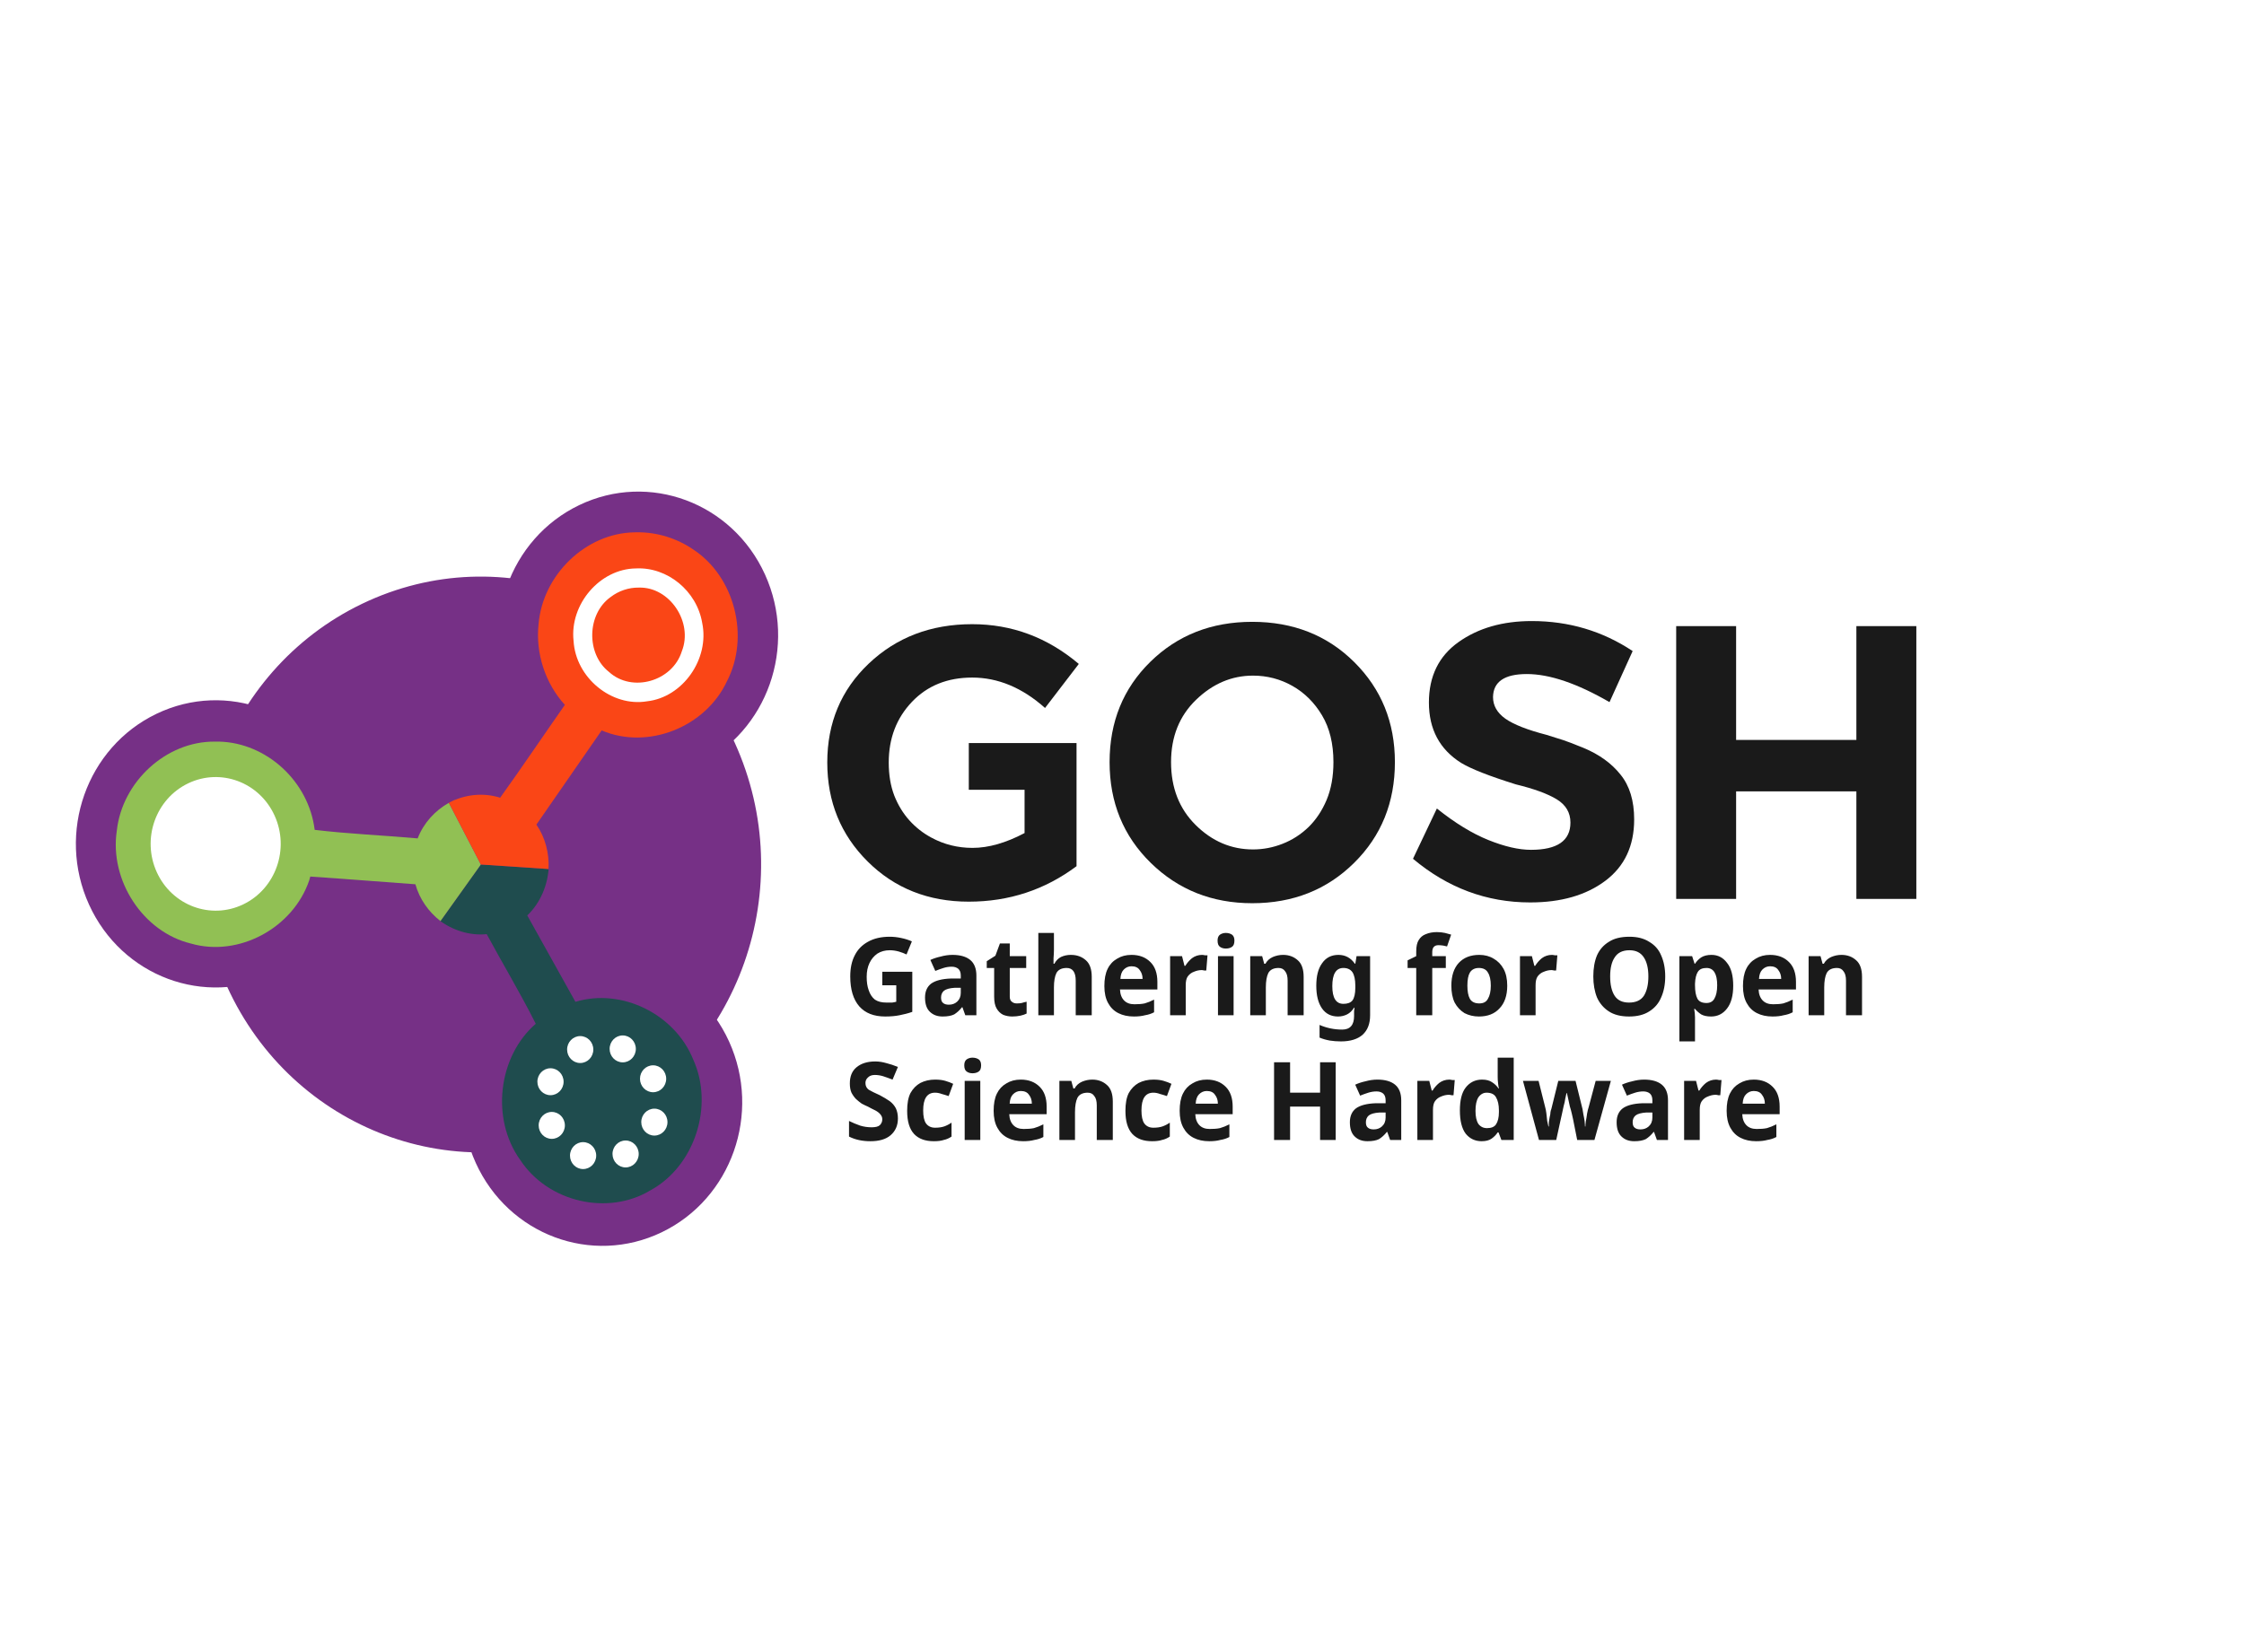
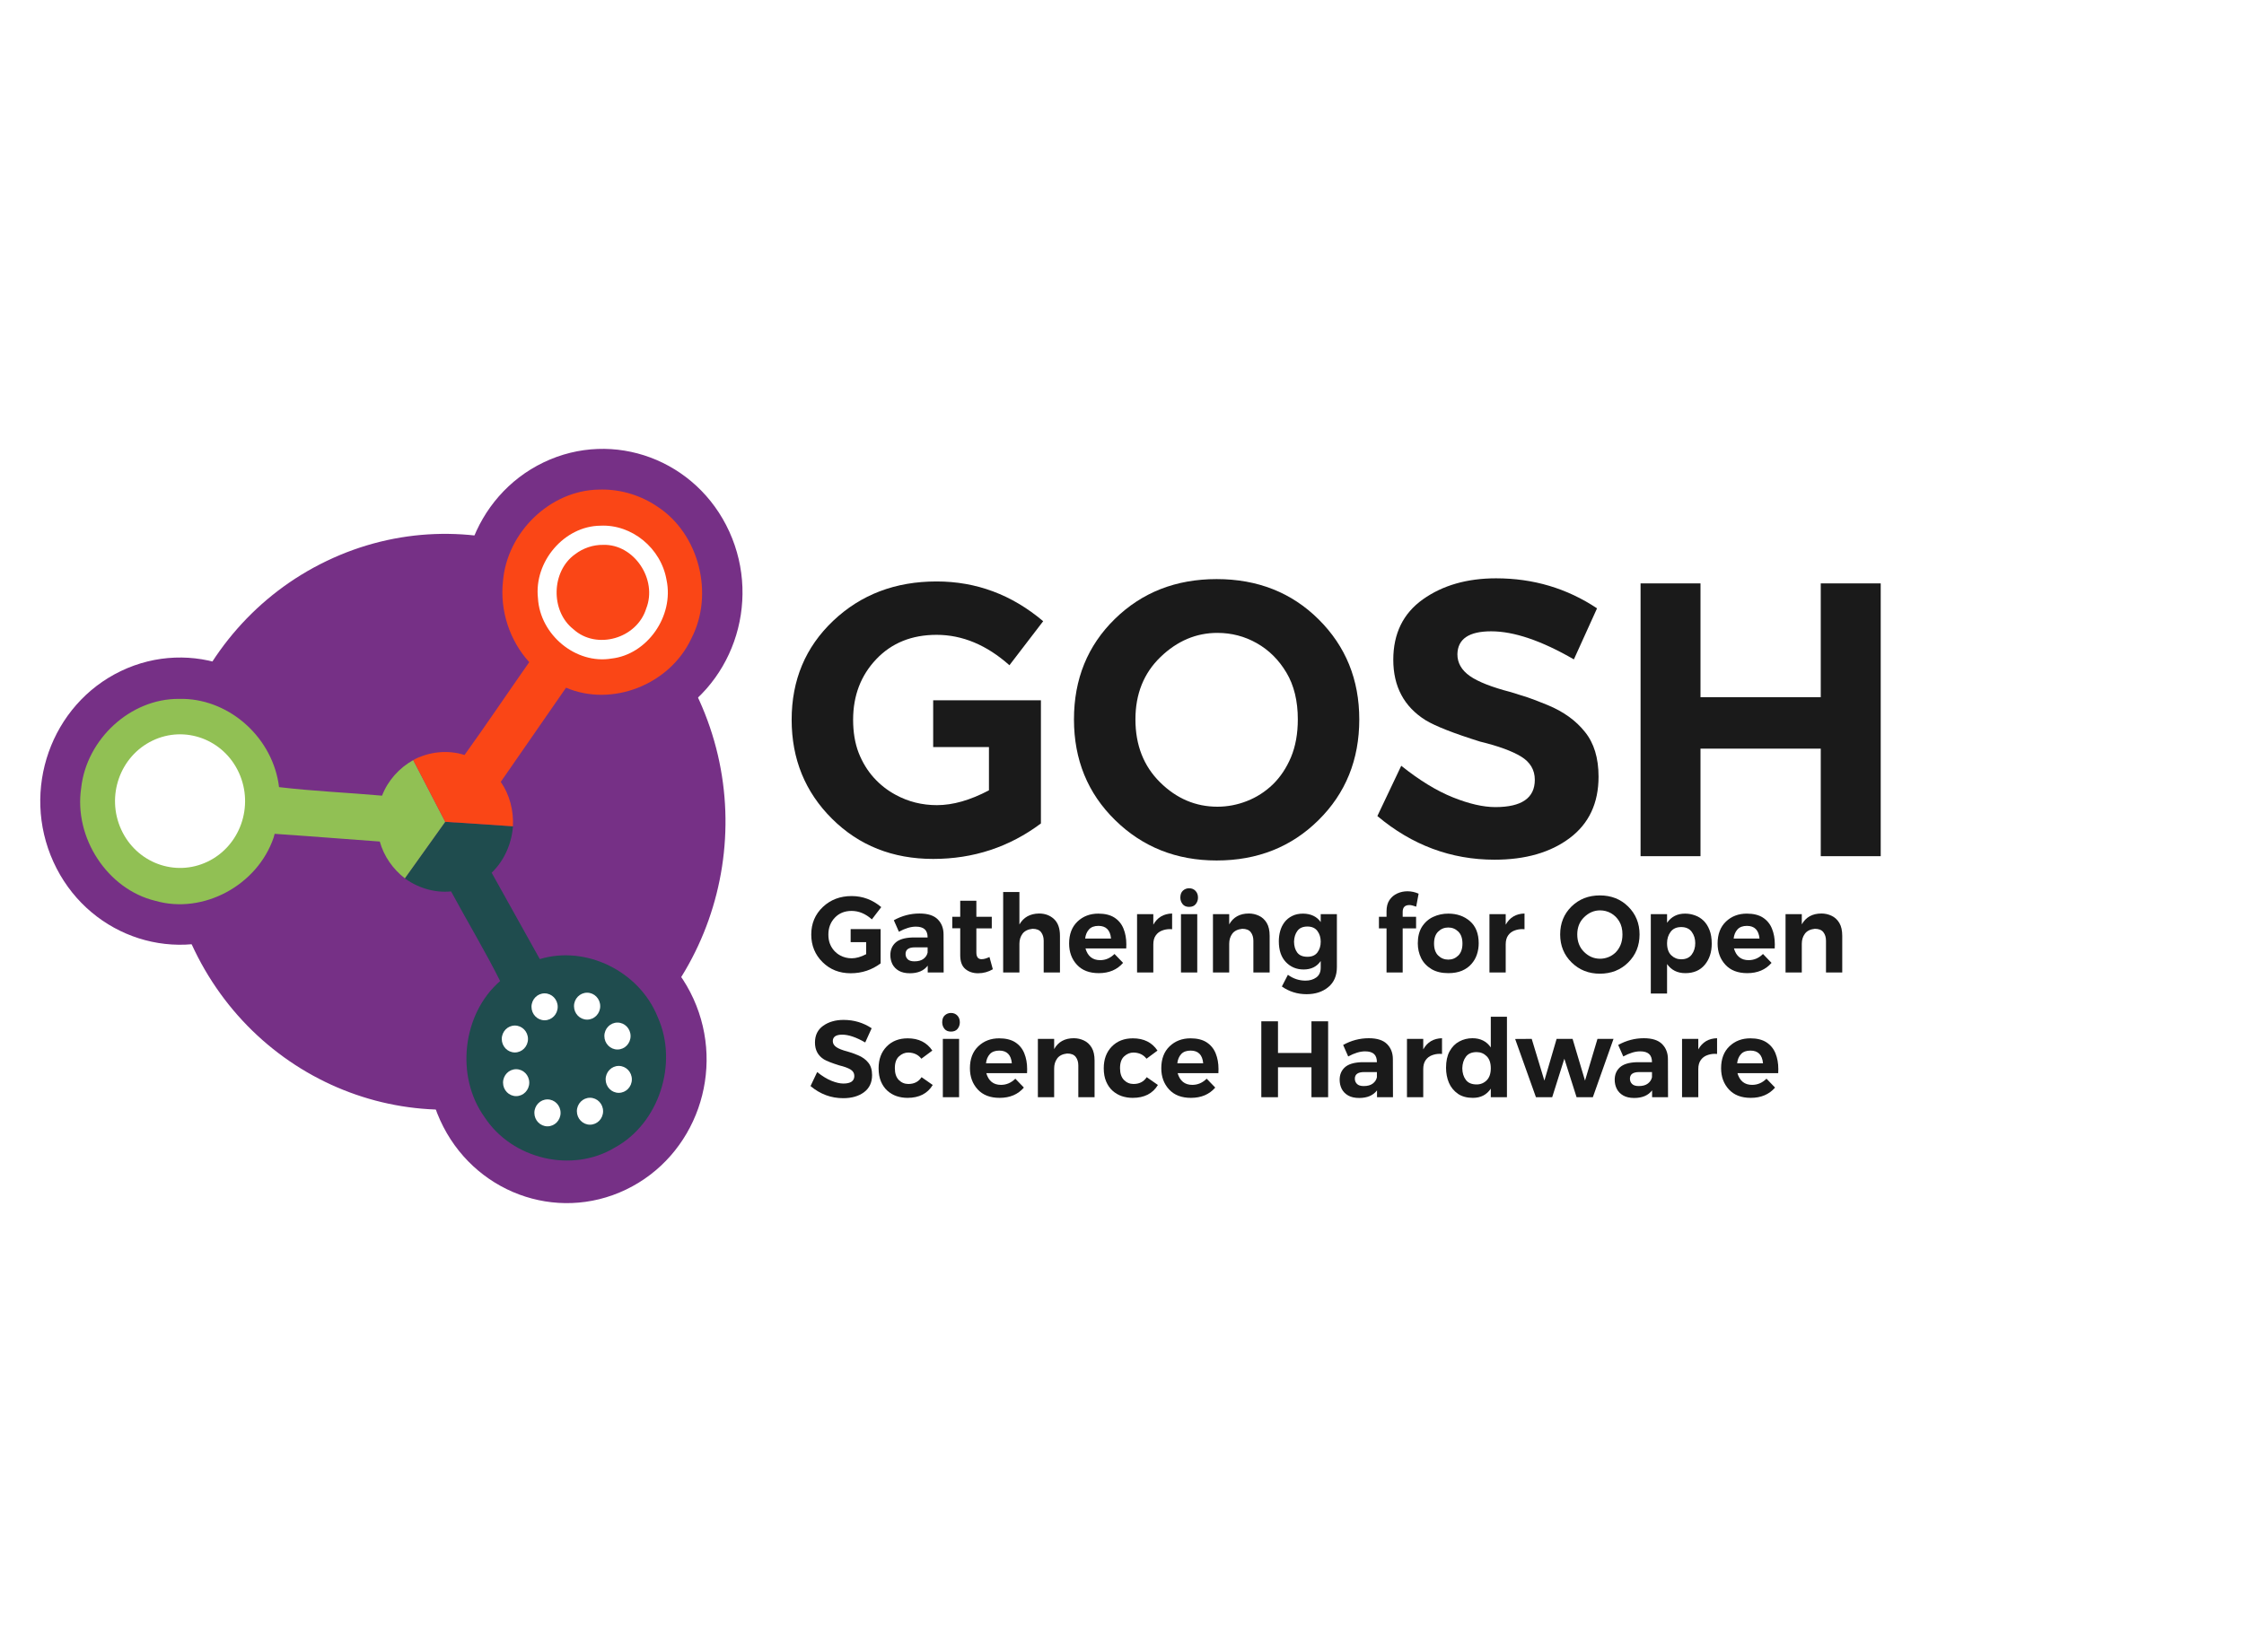
<svg xmlns="http://www.w3.org/2000/svg" width="84.186mm" height="61.994mm" viewBox="0 0 84.186 61.994" version="1.1" id="svg8">
  <defs id="defs2">
    </defs>
  <g id="layer1" transform="translate(4.144407,-97.46179)" style="display:inline">
    <rect style="opacity:1;fill:#ffffff;fill-opacity:1;stroke:none;stroke-width:0.853;stroke-linecap:square;stroke-linejoin:miter;stroke-miterlimit:4;stroke-dasharray:none;stroke-opacity:0" id="rect895" width="84.186" height="61.994" x="-4.144" y="97.462" />
-     <g id="g1544" transform="translate(0,0.4501847)">
-       <g transform="matrix(0.9450698,0,0,0.9710735,5.778709,40.21)" id="g2275">
+     <g id="g1323" transform="translate(0,2.053797)">
+       <g transform="matrix(0.9450698,0,0,0.9710735,4.442361,37.00277)" id="g2275">
        <g id="text12-6-2" style="font-style:normal;font-variant:normal;font-weight:600;font-stretch:normal;font-size:15.061px;line-height:1.15;font-family:'Argentum Sans';-inkscape-font-specification:'Argentum Sans Semi-Bold';letter-spacing:0px;fill:#1a1a1a;fill-opacity:1;stroke-width:0.265" aria-label="GOSH ">
          <path id="path847" style="font-style:normal;font-variant:normal;font-weight:600;font-stretch:normal;font-family:'Argentum Sans';-inkscape-font-specification:'Argentum Sans Semi-Bold';fill:#1a1a1a;fill-opacity:1;stroke-width:0.265" d="M 27.958,93.338 Q 25.548,93.338 23.944,91.787 22.34,90.235 22.34,87.961 22.34,85.657 23.989,84.136 25.638,82.615 28.093,82.615 30.458,82.615 32.325,84.151 L 30.985,85.853 Q 29.629,84.678 28.093,84.678 26.617,84.678 25.699,85.619 24.78,86.561 24.78,87.961 24.78,88.677 24.998,89.234 25.224,89.791 25.601,90.198 25.977,90.604 26.467,90.86 27.22,91.26 28.108,91.26 29.057,91.26 30.172,90.687 V 89.015 H 27.958 V 87.208 H 32.235 V 91.967 Q 30.352,93.338 27.958,93.338 Z" />
          <path id="path849" style="font-style:normal;font-variant:normal;font-weight:600;font-stretch:normal;font-family:'Argentum Sans';-inkscape-font-specification:'Argentum Sans Semi-Bold';fill:#1a1a1a;fill-opacity:1;stroke-width:0.265" d="M 39.21,93.398 Q 36.816,93.398 35.181,91.839 33.547,90.281 33.547,87.946 33.547,85.612 35.166,84.068 36.785,82.524 39.21,82.524 41.65,82.524 43.262,84.083 44.873,85.642 44.873,87.946 44.873,90.281 43.254,91.839 41.635,93.398 39.21,93.398 Z M 39.24,91.32 Q 39.843,91.32 40.415,91.101 40.987,90.883 41.439,90.461 41.891,90.032 42.162,89.407 42.433,88.774 42.433,87.946 42.433,86.877 41.981,86.139 41.53,85.401 40.807,85.002 40.084,84.603 39.24,84.603 37.975,84.603 36.981,85.536 35.987,86.47 35.987,87.946 35.987,89.437 36.966,90.378 37.945,91.32 39.24,91.32 Z" />
          <path id="path851" style="font-style:normal;font-variant:normal;font-weight:600;font-stretch:normal;font-family:'Argentum Sans';-inkscape-font-specification:'Argentum Sans Semi-Bold';fill:#1a1a1a;fill-opacity:1;stroke-width:0.265" d="M 50.244,93.368 Q 47.654,93.368 45.591,91.681 L 46.539,89.738 Q 47.624,90.582 48.588,90.958 49.552,91.335 50.275,91.335 51.841,91.335 51.841,90.281 51.841,89.708 51.299,89.384 50.756,89.061 49.672,88.805 48.091,88.323 47.503,87.976 46.223,87.193 46.223,85.642 46.223,84.121 47.398,83.307 48.573,82.494 50.305,82.494 52.519,82.494 54.311,83.654 L 53.392,85.627 Q 51.464,84.542 50.109,84.542 48.783,84.542 48.768,85.431 48.768,85.928 49.258,86.267 49.755,86.606 50.892,86.892 L 51.555,87.095 Q 51.773,87.163 52.36,87.396 53.294,87.773 53.829,88.428 54.371,89.076 54.371,90.16 54.371,91.696 53.226,92.532 52.082,93.368 50.244,93.368 Z" />
          <path id="path853" style="font-style:normal;font-variant:normal;font-weight:600;font-stretch:normal;font-family:'Argentum Sans';-inkscape-font-specification:'Argentum Sans Semi-Bold';fill:#1a1a1a;fill-opacity:1;stroke-width:0.265" d="M 65.572,93.232 H 63.192 V 89.076 H 58.418 V 93.232 H 56.039 V 82.69 H 58.418 V 87.088 H 63.192 V 82.69 H 65.572 Z" />
        </g>
      </g>
-       <g style="stroke-width:5.444" transform="matrix(0.07934171,0,0,0.08152482,-7.18997,107.7892)" id="g146-0">
+       <g style="stroke-width:5.444" transform="matrix(0.07934171,0,0,0.08152482,-8.526317,104.582)" id="g146-0">
        <g transform="matrix(4.309413,0,0,4.309413,-1846.956,-681.3807)" id="g4967-5" style="color:#000000;clip-rule:nonzero;display:inline;overflow:visible;visibility:visible;opacity:1;isolation:auto;mix-blend-mode:normal;color-interpolation:sRGB;color-interpolation-filters:linearRGB;solid-color:#000000;solid-opacity:1;fill:#763086;fill-opacity:1;fill-rule:nonzero;stroke-width:5.444;stroke-linecap:butt;stroke-linejoin:miter;stroke-miterlimit:4;stroke-dasharray:none;stroke-dashoffset:0;stroke-opacity:1;color-rendering:auto;image-rendering:auto;shape-rendering:auto;text-rendering:auto;enable-background:accumulate">
          <path d="M 518.11,206.768 C 525.297,222.154 518.651,240.454 503.268,247.639 487.883,254.827 469.584,248.179 462.397,232.792 455.21,217.41 461.855,199.111 477.241,191.924 492.625,184.736 510.923,191.383 518.11,206.768 Z" id="path4969-7" style="color:#000000;clip-rule:nonzero;display:inline;overflow:visible;visibility:visible;isolation:auto;mix-blend-mode:normal;color-interpolation:sRGB;color-interpolation-filters:linearRGB;solid-color:#000000;solid-opacity:1;fill:#763086;fill-opacity:1;fill-rule:nonzero;stroke-width:5.444;stroke-linecap:butt;stroke-linejoin:miter;stroke-miterlimit:4;stroke-dasharray:none;stroke-dashoffset:0;stroke-opacity:1;color-rendering:auto;image-rendering:auto;shape-rendering:auto;text-rendering:auto;enable-background:accumulate" />
        </g>
        <g transform="matrix(2.149442,0,0,2.149442,-730.5311,-97.22835)" id="g4195-3" style="color:#000000;clip-rule:nonzero;display:inline;overflow:visible;visibility:visible;opacity:1;isolation:auto;mix-blend-mode:normal;color-interpolation:sRGB;color-interpolation-filters:linearRGB;solid-color:#000000;solid-opacity:1;fill:#763086;fill-opacity:1;fill-rule:nonzero;stroke-width:17.876;stroke-linecap:butt;stroke-linejoin:miter;stroke-miterlimit:4;stroke-dasharray:none;stroke-dashoffset:0;stroke-opacity:1;color-rendering:auto;image-rendering:auto;shape-rendering:auto;text-rendering:auto;enable-background:accumulate">
          <path d="M 518.11,206.768 C 525.297,222.154 518.651,240.454 503.268,247.639 487.883,254.827 469.584,248.179 462.397,232.792 455.21,217.41 461.855,199.111 477.241,191.924 492.625,184.736 510.923,191.383 518.11,206.768 Z" id="path4197-2" style="color:#000000;clip-rule:nonzero;display:inline;overflow:visible;visibility:visible;isolation:auto;mix-blend-mode:normal;color-interpolation:sRGB;color-interpolation-filters:linearRGB;solid-color:#000000;solid-opacity:1;fill:#763086;fill-opacity:1;fill-rule:nonzero;stroke-width:17.876;stroke-linecap:butt;stroke-linejoin:miter;stroke-miterlimit:4;stroke-dasharray:none;stroke-dashoffset:0;stroke-opacity:1;color-rendering:auto;image-rendering:auto;shape-rendering:auto;text-rendering:auto;enable-background:accumulate" />
        </g>
        <path style="fill:#1f4c4e;stroke-width:5.444" d="M 265.747,265.749 246.655,291.776 C 246.414,291.594 246.179,291.405 245.942,291.217 245.929,291.237 245.916,291.257 245.903,291.276 252.353,296.048 260.496,298.586 268.523,297.8 276.127,311.531 284.722,325.434 291.712,339.059 273.83,354.158 270.436,382.925 284.372,401.747 297.481,421.165 325.8,427.598 345.991,415.686 366.792,404.66 376.114,376.944 366.198,355.589 357.532,334.535 332.285,322.502 310.468,328.952 302.878,315.699 295.288,302.447 287.698,289.194 293.921,283.419 297.477,275.103 297.866,266.665 297.845,266.663 297.824,266.661 297.804,266.659 297.794,267.045 297.787,267.431 297.767,267.817 L 265.748,265.749 Z" id="path4971-7" />
        <path style="fill:none;stroke:#8cbd4f;stroke-width:92.532;stroke-miterlimit:10" id="path5013-2" d="M 139.617,255.007" stroke-miterlimit="10" />
        <g transform="matrix(2.149442,0,0,2.149442,-913.4057,-216.1652)" id="g4187-1" style="color:#000000;clip-rule:nonzero;display:inline;overflow:visible;visibility:visible;opacity:1;isolation:auto;mix-blend-mode:normal;color-interpolation:sRGB;color-interpolation-filters:linearRGB;solid-color:#000000;solid-opacity:1;fill:#763086;fill-opacity:1;fill-rule:nonzero;stroke-width:17.876;stroke-linecap:butt;stroke-linejoin:miter;stroke-miterlimit:4;stroke-dasharray:none;stroke-dashoffset:0;stroke-opacity:1;color-rendering:auto;image-rendering:auto;shape-rendering:auto;text-rendering:auto;enable-background:accumulate">
          <path d="M 518.11,206.768 C 525.297,222.154 518.651,240.454 503.268,247.639 487.883,254.827 469.584,248.179 462.397,232.792 455.21,217.41 461.855,199.111 477.241,191.924 492.625,184.736 510.923,191.383 518.11,206.768 Z" id="path4189-3" style="color:#000000;clip-rule:nonzero;display:inline;overflow:visible;visibility:visible;isolation:auto;mix-blend-mode:normal;color-interpolation:sRGB;color-interpolation-filters:linearRGB;solid-color:#000000;solid-opacity:1;fill:#763086;fill-opacity:1;fill-rule:nonzero;stroke-width:17.876;stroke-linecap:butt;stroke-linejoin:miter;stroke-miterlimit:4;stroke-dasharray:none;stroke-dashoffset:0;stroke-opacity:1;color-rendering:auto;image-rendering:auto;shape-rendering:auto;text-rendering:auto;enable-background:accumulate" />
        </g>
        <path style="fill:#91c054;stroke-width:5.444" d="M 142.005,209.176 C 141.283,209.159 140.559,209.16 139.833,209.178 117.048,209.003 96.151,227.56 93.614,250.2 90.08,273.11 106.087,296.835 128.659,302.126 151.201,308.468 176.949,295.059 184.64,272.928 184.787,272.521 184.969,271.887 185.091,271.288 L 199.94,272.309 234.806,274.841 C 236.734,281.616 241.048,287.557 246.655,291.776 L 265.747,265.749 250.628,237.35 C 244.04,240.94 238.639,246.712 235.874,253.725 219.726,252.326 202.908,251.633 187.177,249.794 184.367,227.418 164.385,209.712 142.005,209.176 Z M 253.37,236.008 C 252.59,236.346 251.827,236.72 251.075,237.116 251.834,236.732 252.605,236.375 253.392,236.053 253.382,236.038 253.378,236.024 253.37,236.008 Z" id="path5015-4" />
        <g style="stroke-width:5.444" id="g5017-9" transform="translate(-349.8876,36.46081)">
          <path style="fill:#ffffff;stroke-width:5.444" id="path5019-4" d="M 518.11,206.768 C 525.297,222.154 518.651,240.454 503.268,247.639 487.883,254.827 469.584,248.179 462.397,232.792 455.21,217.41 461.855,199.111 477.241,191.924 492.625,184.736 510.923,191.383 518.11,206.768 Z" />
        </g>
        <g id="g4191-1" transform="matrix(2.149442,0,0,2.149442,-713.5532,-312.2132)" style="color:#000000;clip-rule:nonzero;display:inline;overflow:visible;visibility:visible;opacity:1;isolation:auto;mix-blend-mode:normal;color-interpolation:sRGB;color-interpolation-filters:linearRGB;solid-color:#000000;solid-opacity:1;fill:#763086;fill-opacity:1;fill-rule:nonzero;stroke-width:17.876;stroke-linecap:butt;stroke-linejoin:miter;stroke-miterlimit:4;stroke-dasharray:none;stroke-dashoffset:0;stroke-opacity:1;color-rendering:auto;image-rendering:auto;shape-rendering:auto;text-rendering:auto;enable-background:accumulate">
          <path style="color:#000000;clip-rule:nonzero;display:inline;overflow:visible;visibility:visible;isolation:auto;mix-blend-mode:normal;color-interpolation:sRGB;color-interpolation-filters:linearRGB;solid-color:#000000;solid-opacity:1;fill:#763086;fill-opacity:1;fill-rule:nonzero;stroke-width:17.876;stroke-linecap:butt;stroke-linejoin:miter;stroke-miterlimit:4;stroke-dasharray:none;stroke-dashoffset:0;stroke-opacity:1;color-rendering:auto;image-rendering:auto;shape-rendering:auto;text-rendering:auto;enable-background:accumulate" id="path4193-9" d="M 518.11,206.768 C 525.297,222.154 518.651,240.454 503.268,247.639 487.883,254.827 469.584,248.179 462.397,232.792 455.21,217.41 461.855,199.111 477.241,191.924 492.625,184.736 510.923,191.383 518.11,206.768 Z" />
        </g>
        <path style="fill:#fa4616;stroke-width:5.444" d="M 340.073,112.813 C 339.458,112.812 338.843,112.823 338.228,112.846 315.445,113.245 295.006,132.322 293.052,155.026 291.524,168.465 296.221,182.413 305.478,192.258 295.263,206.454 285.183,221.045 274.886,234.995 266.896,232.529 258.007,233.459 250.624,237.341 L 265.747,265.749 297.767,267.817 C 298.135,260.612 296.223,253.278 292.011,247.383 302.298,232.93 312.586,218.476 322.874,204.022 344.652,213.098 371.99,202.596 382.149,181.325 393.041,160.852 385.749,133.181 366.181,120.737 358.501,115.613 349.302,112.832 340.073,112.813 Z" id="path5021-5" />
        <path style="fill:#ffffff;stroke-width:5.444" d="M 339.082,129.457 C 322.085,129.613 307.668,145.946 309.595,162.825 310.597,179.785 327.617,193.36 344.37,190.61 361.259,188.768 373.989,171.103 370.408,154.503 367.859,139.805 353.979,128.722 339.082,129.457 Z M 340.449,138.28 C 355.013,137.841 366.265,154.181 360.772,167.619 356.366,181.444 337.231,186.796 326.335,177.091 315.454,168.775 315.859,150.398 327.156,142.592 330.962,139.761 335.703,138.207 340.449,138.28 Z" id="path5025-7" />
        <g style="stroke-width:5.444" id="g5161-4" transform="matrix(1.006404,0,0,1.006404,-1823.199,-46.8239)">
          <circle r="6.157" cy="409.932" cx="2108.378" id="path5145-1" style="color:#000000;clip-rule:nonzero;display:inline;overflow:visible;visibility:visible;opacity:1;isolation:auto;mix-blend-mode:normal;color-interpolation:sRGB;color-interpolation-filters:linearRGB;solid-color:#000000;solid-opacity:1;fill:#ffffff;fill-opacity:1;fill-rule:nonzero;stroke:none;stroke-width:5.444;stroke-linecap:butt;stroke-linejoin:miter;stroke-miterlimit:4;stroke-dasharray:none;stroke-dashoffset:0;stroke-opacity:1;color-rendering:auto;image-rendering:auto;shape-rendering:auto;text-rendering:auto;enable-background:accumulate" />
          <circle style="color:#000000;clip-rule:nonzero;display:inline;overflow:visible;visibility:visible;opacity:1;isolation:auto;mix-blend-mode:normal;color-interpolation:sRGB;color-interpolation-filters:linearRGB;solid-color:#000000;solid-opacity:1;fill:#ffffff;fill-opacity:1;fill-rule:nonzero;stroke:none;stroke-width:5.444;stroke-linecap:butt;stroke-linejoin:miter;stroke-miterlimit:4;stroke-dasharray:none;stroke-dashoffset:0;stroke-opacity:1;color-rendering:auto;image-rendering:auto;shape-rendering:auto;text-rendering:auto;enable-background:accumulate" id="circle5147-2" cx="2108.979" cy="429.904" r="6.157" />
          <circle r="6.157" cy="443.72" cx="2123.695" id="circle5149-2" style="color:#000000;clip-rule:nonzero;display:inline;overflow:visible;visibility:visible;opacity:1;isolation:auto;mix-blend-mode:normal;color-interpolation:sRGB;color-interpolation-filters:linearRGB;solid-color:#000000;solid-opacity:1;fill:#ffffff;fill-opacity:1;fill-rule:nonzero;stroke:none;stroke-width:5.444;stroke-linecap:butt;stroke-linejoin:miter;stroke-miterlimit:4;stroke-dasharray:none;stroke-dashoffset:0;stroke-opacity:1;color-rendering:auto;image-rendering:auto;shape-rendering:auto;text-rendering:auto;enable-background:accumulate" />
          <circle style="color:#000000;clip-rule:nonzero;display:inline;overflow:visible;visibility:visible;opacity:1;isolation:auto;mix-blend-mode:normal;color-interpolation:sRGB;color-interpolation-filters:linearRGB;solid-color:#000000;solid-opacity:1;fill:#ffffff;fill-opacity:1;fill-rule:nonzero;stroke:none;stroke-width:5.444;stroke-linecap:butt;stroke-linejoin:miter;stroke-miterlimit:4;stroke-dasharray:none;stroke-dashoffset:0;stroke-opacity:1;color-rendering:auto;image-rendering:auto;shape-rendering:auto;text-rendering:auto;enable-background:accumulate" id="circle5151-1" cx="2143.668" cy="442.969" r="6.157" />
          <circle r="6.157" cy="428.403" cx="2157.183" id="circle5153-6" style="color:#000000;clip-rule:nonzero;display:inline;overflow:visible;visibility:visible;opacity:1;isolation:auto;mix-blend-mode:normal;color-interpolation:sRGB;color-interpolation-filters:linearRGB;solid-color:#000000;solid-opacity:1;fill:#ffffff;fill-opacity:1;fill-rule:nonzero;stroke:none;stroke-width:5.444;stroke-linecap:butt;stroke-linejoin:miter;stroke-miterlimit:4;stroke-dasharray:none;stroke-dashoffset:0;stroke-opacity:1;color-rendering:auto;image-rendering:auto;shape-rendering:auto;text-rendering:auto;enable-background:accumulate" />
          <circle style="color:#000000;clip-rule:nonzero;display:inline;overflow:visible;visibility:visible;opacity:1;isolation:auto;mix-blend-mode:normal;color-interpolation:sRGB;color-interpolation-filters:linearRGB;solid-color:#000000;solid-opacity:1;fill:#ffffff;fill-opacity:1;fill-rule:nonzero;stroke:none;stroke-width:5.444;stroke-linecap:butt;stroke-linejoin:miter;stroke-miterlimit:4;stroke-dasharray:none;stroke-dashoffset:0;stroke-opacity:1;color-rendering:auto;image-rendering:auto;shape-rendering:auto;text-rendering:auto;enable-background:accumulate" id="circle5155-2" cx="2156.582" cy="408.58" r="6.157" />
          <circle r="6.157" cy="394.915" cx="2142.316" id="circle5157-0" style="color:#000000;clip-rule:nonzero;display:inline;overflow:visible;visibility:visible;opacity:1;isolation:auto;mix-blend-mode:normal;color-interpolation:sRGB;color-interpolation-filters:linearRGB;solid-color:#000000;solid-opacity:1;fill:#ffffff;fill-opacity:1;fill-rule:nonzero;stroke:none;stroke-width:5.444;stroke-linecap:butt;stroke-linejoin:miter;stroke-miterlimit:4;stroke-dasharray:none;stroke-dashoffset:0;stroke-opacity:1;color-rendering:auto;image-rendering:auto;shape-rendering:auto;text-rendering:auto;enable-background:accumulate" />
          <circle style="color:#000000;clip-rule:nonzero;display:inline;overflow:visible;visibility:visible;opacity:1;isolation:auto;mix-blend-mode:normal;color-interpolation:sRGB;color-interpolation-filters:linearRGB;solid-color:#000000;solid-opacity:1;fill:#ffffff;fill-opacity:1;fill-rule:nonzero;stroke:none;stroke-width:5.444;stroke-linecap:butt;stroke-linejoin:miter;stroke-miterlimit:4;stroke-dasharray:none;stroke-dashoffset:0;stroke-opacity:1;color-rendering:auto;image-rendering:auto;shape-rendering:auto;text-rendering:auto;enable-background:accumulate" id="circle5159-2" cx="2122.343" cy="395.215" r="6.157" />
        </g>
      </g>
-       <text transform="scale(0.9865199,1.013664)" xml:space="preserve" style="font-style:normal;font-variant:normal;font-weight:600;font-stretch:normal;font-size:4.015px;line-height:1.15;font-family:'Argentum Sans';-inkscape-font-specification:'Argentum Sans Semi-Bold';letter-spacing:0px;fill:#1a1a1a;stroke-width:0.206" x="27.897" y="133.289" id="text12-6">
-         <tspan x="27.897" y="133.289" style="font-style:normal;font-variant:normal;font-weight:600;font-stretch:normal;font-family:'Argentum Sans';-inkscape-font-specification:'Argentum Sans Semi-Bold';text-align:start;text-anchor:start;fill:#1a1a1a;fill-opacity:1;stroke-width:0.206" id="tspan28-4">Gathering for Open</tspan>
-         <tspan x="27.897" y="137.906" style="font-style:normal;font-variant:normal;font-weight:600;font-stretch:normal;font-family:'Argentum Sans';-inkscape-font-specification:'Argentum Sans Semi-Bold';text-align:start;text-anchor:start;fill:#1a1a1a;fill-opacity:1;stroke-width:0.206" id="tspan34-7">Science Hardware</tspan>
-       </text>
+       <g aria-label="Gathering for Open Science Hardware" transform="scale(0.9865199,1.013664)" style="font-style:normal;font-variant:normal;font-weight:600;font-stretch:normal;font-size:4.015px;line-height:1.15;font-family:'Argentum Sans';-inkscape-font-specification:'Argentum Sans Semi-Bold';letter-spacing:0px;fill:#1a1a1a;stroke-width:0.206" id="text12-6">
+         <path d="M 28.148,130.153 Q 27.506,130.153 27.078,129.74 26.65,129.326 26.65,128.72 26.65,128.106 27.09,127.7 27.53,127.295 28.184,127.295 28.814,127.295 29.312,127.704 L 28.955,128.158 Q 28.594,127.845 28.184,127.845 27.791,127.845 27.546,128.096 27.301,128.347 27.301,128.72 27.301,128.911 27.359,129.059 27.419,129.208 27.52,129.316 27.62,129.425 27.75,129.493 27.951,129.599 28.188,129.599 28.441,129.599 28.738,129.447 V 129.001 H 28.148 V 128.519 H 29.288 V 129.788 Q 28.786,130.153 28.148,130.153 Z" style="font-style:normal;font-variant:normal;font-weight:600;font-stretch:normal;font-family:'Argentum Sans';-inkscape-font-specification:'Argentum Sans Semi-Bold';text-align:start;text-anchor:start;fill:#1a1a1a;fill-opacity:1;stroke-width:0.206" id="path1325" />
+         <path d="M 30.401,130.153 Q 30.146,130.153 29.981,130.061 29.817,129.969 29.736,129.816 29.658,129.662 29.658,129.479 29.658,129.194 29.855,129.019 30.051,128.845 30.481,128.829 H 31.075 Q 31.075,128.62 30.963,128.523 30.85,128.427 30.626,128.427 30.341,128.427 29.983,128.616 L 29.79,128.19 Q 30.252,127.941 30.766,127.941 31.24,127.941 31.461,128.158 31.681,128.375 31.681,128.716 L 31.685,130.125 H 31.079 V 129.872 Q 30.858,130.153 30.401,130.153 Z M 30.573,129.712 Q 30.794,129.712 30.919,129.619 31.043,129.527 31.075,129.387 V 129.194 H 30.589 Q 30.236,129.194 30.236,129.439 30.236,129.555 30.316,129.634 30.397,129.712 30.573,129.712 Z" style="font-style:normal;font-variant:normal;font-weight:600;font-stretch:normal;font-family:'Argentum Sans';-inkscape-font-specification:'Argentum Sans Semi-Bold';text-align:start;text-anchor:start;fill:#1a1a1a;fill-opacity:1;stroke-width:0.206" id="path1327" />
+         <path d="M 32.993,130.153 Q 32.704,130.153 32.509,129.995 32.315,129.836 32.315,129.487 V 128.487 H 32.013 V 128.062 H 32.315 V 127.468 H 32.929 V 128.062 H 33.515 V 128.491 H 32.929 V 129.383 Q 32.929,129.632 33.126,129.632 33.254,129.632 33.427,129.551 L 33.555,130.005 Q 33.298,130.153 32.993,130.153 Z" style="font-style:normal;font-variant:normal;font-weight:600;font-stretch:normal;font-family:'Argentum Sans';-inkscape-font-specification:'Argentum Sans Semi-Bold';text-align:start;text-anchor:start;fill:#1a1a1a;fill-opacity:1;stroke-width:0.206" id="path1329" />
+         <path d="M 36.108,130.125 H 35.489 V 128.949 Q 35.489,128.76 35.391,128.634 35.293,128.507 35.064,128.507 34.803,128.535 34.684,128.69 34.566,128.845 34.566,129.061 V 130.125 H 33.948 V 127.146 H 34.566 V 128.347 Q 34.799,127.949 35.313,127.941 35.654,127.941 35.881,128.146 36.108,128.351 36.108,128.768 Z" style="font-style:normal;font-variant:normal;font-weight:600;font-stretch:normal;font-family:'Argentum Sans';-inkscape-font-specification:'Argentum Sans Semi-Bold';text-align:start;text-anchor:start;fill:#1a1a1a;fill-opacity:1;stroke-width:0.206" id="path1331" />
+         <path d="M 37.584,130.149 Q 37.046,130.149 36.751,129.836 36.456,129.523 36.456,129.053 36.456,128.535 36.773,128.24 37.09,127.945 37.568,127.945 37.941,127.945 38.176,128.09 38.417,128.242 38.524,128.501 38.632,128.76 38.632,129.081 L 38.628,129.234 H 37.078 Q 37.207,129.668 37.636,129.668 37.945,129.668 38.182,129.439 L 38.508,129.768 Q 38.17,130.149 37.584,130.149 Z M 38.05,128.869 Q 38.006,128.399 37.572,128.399 37.335,128.399 37.213,128.529 37.09,128.66 37.066,128.869 Z" style="font-style:normal;font-variant:normal;font-weight:600;font-stretch:normal;font-family:'Argentum Sans';-inkscape-font-specification:'Argentum Sans Semi-Bold';text-align:start;text-anchor:start;fill:#1a1a1a;fill-opacity:1;stroke-width:0.206" id="path1333" />
+         <path d="M 39.658,130.125 H 39.04 V 127.965 H 39.658 V 128.355 Q 39.887,127.953 40.373,127.941 V 128.523 L 40.285,128.519 Q 40.13,128.519 39.986,128.574 39.843,128.626 39.751,128.752 39.658,128.879 39.658,129.086 Z" style="font-style:normal;font-variant:normal;font-weight:600;font-stretch:normal;font-family:'Argentum Sans';-inkscape-font-specification:'Argentum Sans Semi-Bold';text-align:start;text-anchor:start;fill:#1a1a1a;fill-opacity:1;stroke-width:0.206" id="path1335" />
+         <path d="M 41.019,127.696 Q 40.855,127.696 40.771,127.592 40.686,127.488 40.686,127.351 40.686,127.179 40.787,127.092 40.887,127.006 41.019,127.006 41.168,127.006 41.262,127.102 41.357,127.199 41.357,127.351 41.357,127.488 41.272,127.592 41.188,127.696 41.019,127.696 Z M 41.329,130.125 H 40.71 V 127.965 H 41.329 Z" style="font-style:normal;font-variant:normal;font-weight:600;font-stretch:normal;font-family:'Argentum Sans';-inkscape-font-specification:'Argentum Sans Semi-Bold';text-align:start;text-anchor:start;fill:#1a1a1a;fill-opacity:1;stroke-width:0.206" id="path1337" />
+         <path d="M 44.082,130.125 H 43.463 V 128.949 Q 43.463,128.76 43.365,128.634 43.267,128.507 43.038,128.507 42.777,128.535 42.66,128.69 42.544,128.845 42.544,129.061 V 130.125 H 41.926 V 127.965 H 42.544 V 128.343 Q 42.777,127.941 43.291,127.941 43.493,127.941 43.674,128.024 43.855,128.104 43.971,128.289 44.082,128.471 44.082,128.768 Z" style="font-style:normal;font-variant:normal;font-weight:600;font-stretch:normal;font-family:'Argentum Sans';-inkscape-font-specification:'Argentum Sans Semi-Bold';text-align:start;text-anchor:start;fill:#1a1a1a;fill-opacity:1;stroke-width:0.206" id="path1339" />
+         <path d="M 45.486,130.928 Q 44.965,130.928 44.547,130.643 L 44.776,130.21 Q 45.081,130.426 45.446,130.426 45.687,130.426 45.856,130.308 46.024,130.19 46.024,129.945 V 129.7 Q 45.804,130.013 45.374,130.013 44.969,130.013 44.7,129.74 44.431,129.467 44.431,128.969 44.431,128.77 44.483,128.588 44.537,128.403 44.649,128.26 44.764,128.116 44.938,128.032 45.113,127.945 45.358,127.945 45.804,127.953 46.024,128.258 V 127.965 H 46.639 V 129.925 Q 46.639,130.402 46.313,130.665 45.988,130.928 45.486,130.928 Z M 45.519,129.543 Q 45.776,129.543 45.9,129.381 46.024,129.218 46.024,128.985 46.024,128.752 45.898,128.588 45.772,128.423 45.519,128.423 45.262,128.423 45.139,128.582 45.017,128.74 45.009,128.985 45.013,129.234 45.133,129.389 45.254,129.543 45.519,129.543 Z" style="font-style:normal;font-variant:normal;font-weight:600;font-stretch:normal;font-family:'Argentum Sans';-inkscape-font-specification:'Argentum Sans Semi-Bold';text-align:start;text-anchor:start;fill:#1a1a1a;fill-opacity:1;stroke-width:0.206" id="path1341" />
+         <path d="M 49.141,130.125 H 48.527 V 128.491 H 48.238 V 128.062 H 48.527 V 127.857 Q 48.527,127.606 48.637,127.445 48.754,127.277 48.934,127.199 49.115,127.118 49.322,127.118 49.543,127.118 49.747,127.207 L 49.655,127.688 49.647,127.684 Q 49.486,127.628 49.398,127.628 49.141,127.628 49.141,127.881 V 128.062 H 49.651 V 128.491 H 49.141 Z" style="font-style:normal;font-variant:normal;font-weight:600;font-stretch:normal;font-family:'Argentum Sans';-inkscape-font-specification:'Argentum Sans Semi-Bold';text-align:start;text-anchor:start;fill:#1a1a1a;fill-opacity:1;stroke-width:0.206" id="path1343" />
+         <path d="M 50.876,130.149 Q 50.498,130.149 50.24,130.001 49.969,129.842 49.842,129.591 49.716,129.34 49.716,129.045 49.716,128.684 49.87,128.439 50.037,128.184 50.302,128.066 50.567,127.945 50.876,127.945 51.37,127.945 51.701,128.226 52.032,128.507 52.032,129.045 52.032,129.258 51.964,129.457 51.898,129.654 51.755,129.81 51.615,129.967 51.396,130.059 51.177,130.149 50.876,130.149 Z M 50.876,129.648 Q 51.097,129.648 51.255,129.497 51.414,129.346 51.414,129.053 51.414,128.76 51.255,128.61 51.097,128.459 50.876,128.459 50.651,128.459 50.492,128.61 50.334,128.76 50.334,129.053 50.334,129.346 50.492,129.497 50.651,129.648 50.876,129.648 Z" style="font-style:normal;font-variant:normal;font-weight:600;font-stretch:normal;font-family:'Argentum Sans';-inkscape-font-specification:'Argentum Sans Semi-Bold';text-align:start;text-anchor:start;fill:#1a1a1a;fill-opacity:1;stroke-width:0.206" id="path1345" />
+         <path d="M 53.059,130.125 H 52.441 V 127.965 H 53.059 V 128.355 Q 53.288,127.953 53.774,127.941 V 128.523 L 53.685,128.519 Q 53.531,128.519 53.386,128.574 53.244,128.626 53.151,128.752 53.059,128.879 53.059,129.086 Z" style="font-style:normal;font-variant:normal;font-weight:600;font-stretch:normal;font-family:'Argentum Sans';-inkscape-font-specification:'Argentum Sans Semi-Bold';text-align:start;text-anchor:start;fill:#1a1a1a;fill-opacity:1;stroke-width:0.206" id="path1347" />
+         <path d="M 56.639,130.169 Q 56.001,130.169 55.566,129.754 55.13,129.338 55.13,128.716 55.13,128.094 55.561,127.682 55.993,127.271 56.639,127.271 57.29,127.271 57.719,127.686 58.149,128.102 58.149,128.716 58.149,129.338 57.717,129.754 57.286,130.169 56.639,130.169 Z M 56.647,129.615 Q 56.808,129.615 56.961,129.557 57.113,129.499 57.234,129.387 57.354,129.272 57.426,129.106 57.499,128.937 57.499,128.716 57.499,128.431 57.378,128.234 57.258,128.038 57.065,127.931 56.872,127.825 56.647,127.825 56.31,127.825 56.045,128.074 55.78,128.323 55.78,128.716 55.78,129.114 56.041,129.365 56.302,129.615 56.647,129.615 Z" style="font-style:normal;font-variant:normal;font-weight:600;font-stretch:normal;font-family:'Argentum Sans';-inkscape-font-specification:'Argentum Sans Semi-Bold';text-align:start;text-anchor:start;fill:#1a1a1a;fill-opacity:1;stroke-width:0.206" id="path1349" />
+         <path d="M 59.195,130.904 H 58.577 V 127.965 H 59.195 V 128.283 Q 59.44,127.945 59.878,127.945 60.075,127.945 60.257,128.01 60.44,128.072 60.582,128.206 60.725,128.341 60.809,128.552 60.894,128.762 60.894,129.057 60.894,129.531 60.629,129.84 60.364,130.149 59.89,130.149 59.44,130.149 59.195,129.812 Z M 59.733,129.636 Q 59.998,129.636 60.133,129.461 60.267,129.286 60.267,129.037 60.267,128.8 60.135,128.622 60.002,128.443 59.733,128.443 59.464,128.443 59.33,128.62 59.195,128.796 59.195,129.037 59.195,129.338 59.354,129.487 59.513,129.636 59.733,129.636 Z" style="font-style:normal;font-variant:normal;font-weight:600;font-stretch:normal;font-family:'Argentum Sans';-inkscape-font-specification:'Argentum Sans Semi-Bold';text-align:start;text-anchor:start;fill:#1a1a1a;fill-opacity:1;stroke-width:0.206" id="path1351" />
+         <path d="M 62.245,130.149 Q 61.707,130.149 61.412,129.836 61.117,129.523 61.117,129.053 61.117,128.535 61.434,128.24 61.751,127.945 62.229,127.945 62.602,127.945 62.837,128.09 63.078,128.242 63.184,128.501 63.293,128.76 63.293,129.081 L 63.289,129.234 H 61.739 Q 61.868,129.668 62.297,129.668 62.606,129.668 62.843,129.439 L 63.168,129.768 Q 62.831,130.149 62.245,130.149 Z M 62.711,128.869 Q 62.666,128.399 62.233,128.399 61.996,128.399 61.874,128.529 61.751,128.66 61.727,128.869 Z" style="font-style:normal;font-variant:normal;font-weight:600;font-stretch:normal;font-family:'Argentum Sans';-inkscape-font-specification:'Argentum Sans Semi-Bold';text-align:start;text-anchor:start;fill:#1a1a1a;fill-opacity:1;stroke-width:0.206" id="path1353" />
+         <path d="M 65.857,130.125 H 65.239 V 128.949 Q 65.239,128.76 65.14,128.634 65.042,128.507 64.813,128.507 64.552,128.535 64.436,128.69 64.319,128.845 64.319,129.061 V 130.125 H 63.701 V 127.965 H 64.319 V 128.343 Q 64.552,127.941 65.066,127.941 65.269,127.941 65.449,128.024 65.63,128.104 65.746,128.289 65.857,128.471 65.857,128.768 Z" style="font-style:normal;font-variant:normal;font-weight:600;font-stretch:normal;font-family:'Argentum Sans';-inkscape-font-specification:'Argentum Sans Semi-Bold';text-align:start;text-anchor:start;fill:#1a1a1a;fill-opacity:1;stroke-width:0.206" id="path1355" />
+         <path d="M 27.863,134.778 Q 27.172,134.778 26.622,134.329 L 26.875,133.811 Q 27.164,134.036 27.421,134.136 27.678,134.236 27.871,134.236 28.288,134.236 28.288,133.955 28.288,133.803 28.144,133.716 27.999,133.63 27.71,133.562 27.289,133.433 27.132,133.341 26.791,133.132 26.791,132.719 26.791,132.313 27.104,132.097 27.417,131.88 27.879,131.88 28.469,131.88 28.947,132.189 L 28.702,132.715 Q 28.188,132.426 27.827,132.426 27.473,132.426 27.469,132.663 27.469,132.795 27.6,132.885 27.732,132.976 28.035,133.052 L 28.212,133.106 Q 28.27,133.124 28.427,133.187 28.676,133.287 28.818,133.462 28.963,133.634 28.963,133.923 28.963,134.333 28.658,134.556 28.353,134.778 27.863,134.778 Z" style="font-style:normal;font-variant:normal;font-weight:600;font-stretch:normal;font-family:'Argentum Sans';-inkscape-font-specification:'Argentum Sans Semi-Bold';text-align:start;text-anchor:start;fill:#1a1a1a;fill-opacity:1;stroke-width:0.206" id="path1357" />
+         <path d="M 30.311,134.766 Q 30.094,134.766 29.895,134.702 29.698,134.636 29.544,134.501 29.391,134.367 29.301,134.16 29.211,133.953 29.211,133.67 29.211,133.173 29.516,132.867 29.821,132.562 30.319,132.562 30.941,132.562 31.254,133.016 L 30.837,133.317 Q 30.664,133.096 30.343,133.088 30.146,133.088 29.988,133.229 29.829,133.369 29.829,133.666 29.829,133.955 29.979,134.104 30.13,134.252 30.343,134.252 30.676,134.252 30.845,134 L 31.27,134.289 Q 30.973,134.766 30.311,134.766 Z" style="font-style:normal;font-variant:normal;font-weight:600;font-stretch:normal;font-family:'Argentum Sans';-inkscape-font-specification:'Argentum Sans Semi-Bold';text-align:start;text-anchor:start;fill:#1a1a1a;fill-opacity:1;stroke-width:0.206" id="path1359" />
+         <path d="M 31.963,132.313 Q 31.798,132.313 31.714,132.209 31.63,132.105 31.63,131.968 31.63,131.795 31.73,131.709 31.83,131.623 31.963,131.623 32.111,131.623 32.206,131.719 32.3,131.816 32.3,131.968 32.3,132.105 32.216,132.209 32.131,132.313 31.963,132.313 Z M 32.272,134.742 H 31.654 V 132.582 H 32.272 Z" style="font-style:normal;font-variant:normal;font-weight:600;font-stretch:normal;font-family:'Argentum Sans';-inkscape-font-specification:'Argentum Sans Semi-Bold';text-align:start;text-anchor:start;fill:#1a1a1a;fill-opacity:1;stroke-width:0.206" id="path1361" />
+         <path d="M 33.813,134.766 Q 33.275,134.766 32.979,134.453 32.684,134.14 32.684,133.67 32.684,133.152 33.002,132.857 33.319,132.562 33.796,132.562 34.17,132.562 34.405,132.707 34.646,132.859 34.752,133.118 34.86,133.377 34.86,133.698 L 34.856,133.851 H 33.307 Q 33.435,134.285 33.865,134.285 34.174,134.285 34.411,134.056 L 34.736,134.385 Q 34.399,134.766 33.813,134.766 Z M 34.278,133.486 Q 34.234,133.016 33.8,133.016 33.564,133.016 33.441,133.146 33.319,133.277 33.295,133.486 Z" style="font-style:normal;font-variant:normal;font-weight:600;font-stretch:normal;font-family:'Argentum Sans';-inkscape-font-specification:'Argentum Sans Semi-Bold';text-align:start;text-anchor:start;fill:#1a1a1a;fill-opacity:1;stroke-width:0.206" id="path1363" />
+         <path d="M 37.424,134.742 H 36.806 V 133.566 Q 36.806,133.377 36.708,133.251 36.609,133.124 36.381,133.124 36.12,133.152 36.003,133.307 35.887,133.462 35.887,133.678 V 134.742 H 35.268 V 132.582 H 35.887 V 132.96 Q 36.12,132.558 36.633,132.558 36.836,132.558 37.017,132.641 37.198,132.721 37.314,132.906 37.424,133.088 37.424,133.385 Z" style="font-style:normal;font-variant:normal;font-weight:600;font-stretch:normal;font-family:'Argentum Sans';-inkscape-font-specification:'Argentum Sans Semi-Bold';text-align:start;text-anchor:start;fill:#1a1a1a;fill-opacity:1;stroke-width:0.206" id="path1365" />
+         <path d="M 38.873,134.766 Q 38.657,134.766 38.458,134.702 38.261,134.636 38.107,134.501 37.954,134.367 37.864,134.16 37.773,133.953 37.773,133.67 37.773,133.173 38.078,132.867 38.384,132.562 38.881,132.562 39.504,132.562 39.817,133.016 L 39.399,133.317 Q 39.227,133.096 38.906,133.088 38.709,133.088 38.55,133.229 38.392,133.369 38.392,133.666 38.392,133.955 38.542,134.104 38.693,134.252 38.906,134.252 39.239,134.252 39.407,134 L 39.833,134.289 Q 39.536,134.766 38.873,134.766 Z" style="font-style:normal;font-variant:normal;font-weight:600;font-stretch:normal;font-family:'Argentum Sans';-inkscape-font-specification:'Argentum Sans Semi-Bold';text-align:start;text-anchor:start;fill:#1a1a1a;fill-opacity:1;stroke-width:0.206" id="path1367" />
+         <path d="M 41.089,134.766 Q 40.551,134.766 40.256,134.453 39.961,134.14 39.961,133.67 39.961,133.152 40.278,132.857 40.595,132.562 41.073,132.562 41.447,132.562 41.681,132.707 41.922,132.859 42.029,133.118 42.137,133.377 42.137,133.698 L 42.133,133.851 H 40.583 Q 40.712,134.285 41.141,134.285 41.451,134.285 41.687,134.056 L 42.013,134.385 Q 41.675,134.766 41.089,134.766 Z M 41.555,133.486 Q 41.511,133.016 41.077,133.016 40.84,133.016 40.718,133.146 40.595,133.277 40.571,133.486 Z" style="font-style:normal;font-variant:normal;font-weight:600;font-stretch:normal;font-family:'Argentum Sans';-inkscape-font-specification:'Argentum Sans Semi-Bold';text-align:start;text-anchor:start;fill:#1a1a1a;fill-opacity:1;stroke-width:0.206" id="path1369" />
+         <path d="M 46.306,134.742 H 45.672 V 133.634 H 44.399 V 134.742 H 43.765 V 131.932 H 44.399 V 133.104 H 45.672 V 131.932 H 46.306 Z" style="font-style:normal;font-variant:normal;font-weight:600;font-stretch:normal;font-family:'Argentum Sans';-inkscape-font-specification:'Argentum Sans Semi-Bold';text-align:start;text-anchor:start;fill:#1a1a1a;fill-opacity:1;stroke-width:0.206" id="path1371" />
+         <path d="M 47.487,134.77 Q 47.232,134.77 47.067,134.678 46.903,134.586 46.822,134.433 46.744,134.279 46.744,134.096 46.744,133.811 46.941,133.636 47.138,133.462 47.567,133.446 H 48.161 Q 48.161,133.237 48.049,133.14 47.937,133.044 47.712,133.044 47.427,133.044 47.069,133.233 L 46.877,132.807 Q 47.338,132.558 47.852,132.558 48.326,132.558 48.547,132.775 48.768,132.992 48.768,133.333 L 48.772,134.742 H 48.165 V 134.489 Q 47.945,134.77 47.487,134.77 Z M 47.659,134.329 Q 47.88,134.329 48.005,134.236 48.129,134.144 48.161,134.004 V 133.811 H 47.676 Q 47.322,133.811 47.322,134.056 47.322,134.172 47.403,134.25 47.483,134.329 47.659,134.329 Z" style="font-style:normal;font-variant:normal;font-weight:600;font-stretch:normal;font-family:'Argentum Sans';-inkscape-font-specification:'Argentum Sans Semi-Bold';text-align:start;text-anchor:start;fill:#1a1a1a;fill-opacity:1;stroke-width:0.206" id="path1373" />
+         <path d="M 49.923,134.742 H 49.304 V 132.582 H 49.923 V 132.972 Q 50.151,132.57 50.637,132.558 V 133.14 L 50.549,133.136 Q 50.394,133.136 50.25,133.191 50.107,133.243 50.015,133.369 49.923,133.496 49.923,133.702 Z" style="font-style:normal;font-variant:normal;font-weight:600;font-stretch:normal;font-family:'Argentum Sans';-inkscape-font-specification:'Argentum Sans Semi-Bold';text-align:start;text-anchor:start;fill:#1a1a1a;fill-opacity:1;stroke-width:0.206" id="path1375" />
+         <path d="M 51.81,134.766 Q 51.472,134.766 51.246,134.618 51.009,134.457 50.898,134.204 50.79,133.949 50.79,133.654 50.79,133.285 50.924,133.044 51.067,132.793 51.296,132.677 51.525,132.558 51.794,132.558 52.251,132.558 52.492,132.899 V 131.763 H 53.106 V 134.742 H 52.492 V 134.425 Q 52.259,134.766 51.81,134.766 Z M 51.954,134.269 Q 52.179,134.269 52.336,134.116 52.492,133.963 52.492,133.67 52.492,133.377 52.336,133.225 52.179,133.072 51.954,133.072 51.677,133.072 51.547,133.241 51.416,133.409 51.408,133.67 51.412,133.931 51.543,134.1 51.673,134.269 51.954,134.269 Z" style="font-style:normal;font-variant:normal;font-weight:600;font-stretch:normal;font-family:'Argentum Sans';-inkscape-font-specification:'Argentum Sans Semi-Bold';text-align:start;text-anchor:start;fill:#1a1a1a;fill-opacity:1;stroke-width:0.206" id="path1377" />
+         <path d="M 56.373,134.742 H 55.754 L 55.289,133.317 54.827,134.742 H 54.209 L 53.418,132.586 54.048,132.582 54.53,134.128 54.995,132.582 H 55.602 L 56.075,134.128 56.549,132.582 H 57.159 Z" style="font-style:normal;font-variant:normal;font-weight:600;font-stretch:normal;font-family:'Argentum Sans';-inkscape-font-specification:'Argentum Sans Semi-Bold';text-align:start;text-anchor:start;fill:#1a1a1a;fill-opacity:1;stroke-width:0.206" id="path1379" />
+         <path d="M 57.947,134.77 Q 57.692,134.77 57.528,134.678 57.363,134.586 57.283,134.433 57.204,134.279 57.204,134.096 57.204,133.811 57.401,133.636 57.598,133.462 58.027,133.446 H 58.622 Q 58.622,133.237 58.509,133.14 58.397,133.044 58.172,133.044 57.887,133.044 57.53,133.233 L 57.337,132.807 Q 57.799,132.558 58.312,132.558 58.786,132.558 59.007,132.775 59.228,132.992 59.228,133.333 L 59.232,134.742 H 58.626 V 134.489 Q 58.405,134.77 57.947,134.77 Z M 58.12,134.329 Q 58.341,134.329 58.465,134.236 58.589,134.144 58.622,134.004 V 133.811 H 58.136 Q 57.783,133.811 57.783,134.056 57.783,134.172 57.863,134.25 57.943,134.329 58.12,134.329 Z" style="font-style:normal;font-variant:normal;font-weight:600;font-stretch:normal;font-family:'Argentum Sans';-inkscape-font-specification:'Argentum Sans Semi-Bold';text-align:start;text-anchor:start;fill:#1a1a1a;fill-opacity:1;stroke-width:0.206" id="path1381" />
+         <path d="M 60.383,134.742 H 59.765 V 132.582 H 60.383 V 132.972 Q 60.612,132.57 61.097,132.558 V 133.14 L 61.009,133.136 Q 60.855,133.136 60.71,133.191 60.568,133.243 60.475,133.369 60.383,133.496 60.383,133.702 Z" style="font-style:normal;font-variant:normal;font-weight:600;font-stretch:normal;font-family:'Argentum Sans';-inkscape-font-specification:'Argentum Sans Semi-Bold';text-align:start;text-anchor:start;fill:#1a1a1a;fill-opacity:1;stroke-width:0.206" id="path1383" />
+         <path d="M 62.378,134.766 Q 61.84,134.766 61.545,134.453 61.25,134.14 61.25,133.67 61.25,133.152 61.567,132.857 61.884,132.562 62.362,132.562 62.736,132.562 62.97,132.707 63.211,132.859 63.318,133.118 63.426,133.377 63.426,133.698 L 63.422,133.851 H 61.872 Q 62.001,134.285 62.43,134.285 62.74,134.285 62.976,134.056 L 63.302,134.385 Q 62.964,134.766 62.378,134.766 Z M 62.844,133.486 Q 62.8,133.016 62.366,133.016 62.129,133.016 62.007,133.146 61.884,133.277 61.86,133.486 Z" style="font-style:normal;font-variant:normal;font-weight:600;font-stretch:normal;font-family:'Argentum Sans';-inkscape-font-specification:'Argentum Sans Semi-Bold';text-align:start;text-anchor:start;fill:#1a1a1a;fill-opacity:1;stroke-width:0.206" id="path1385" />
+       </g>
    </g>
  </g>
</svg>
